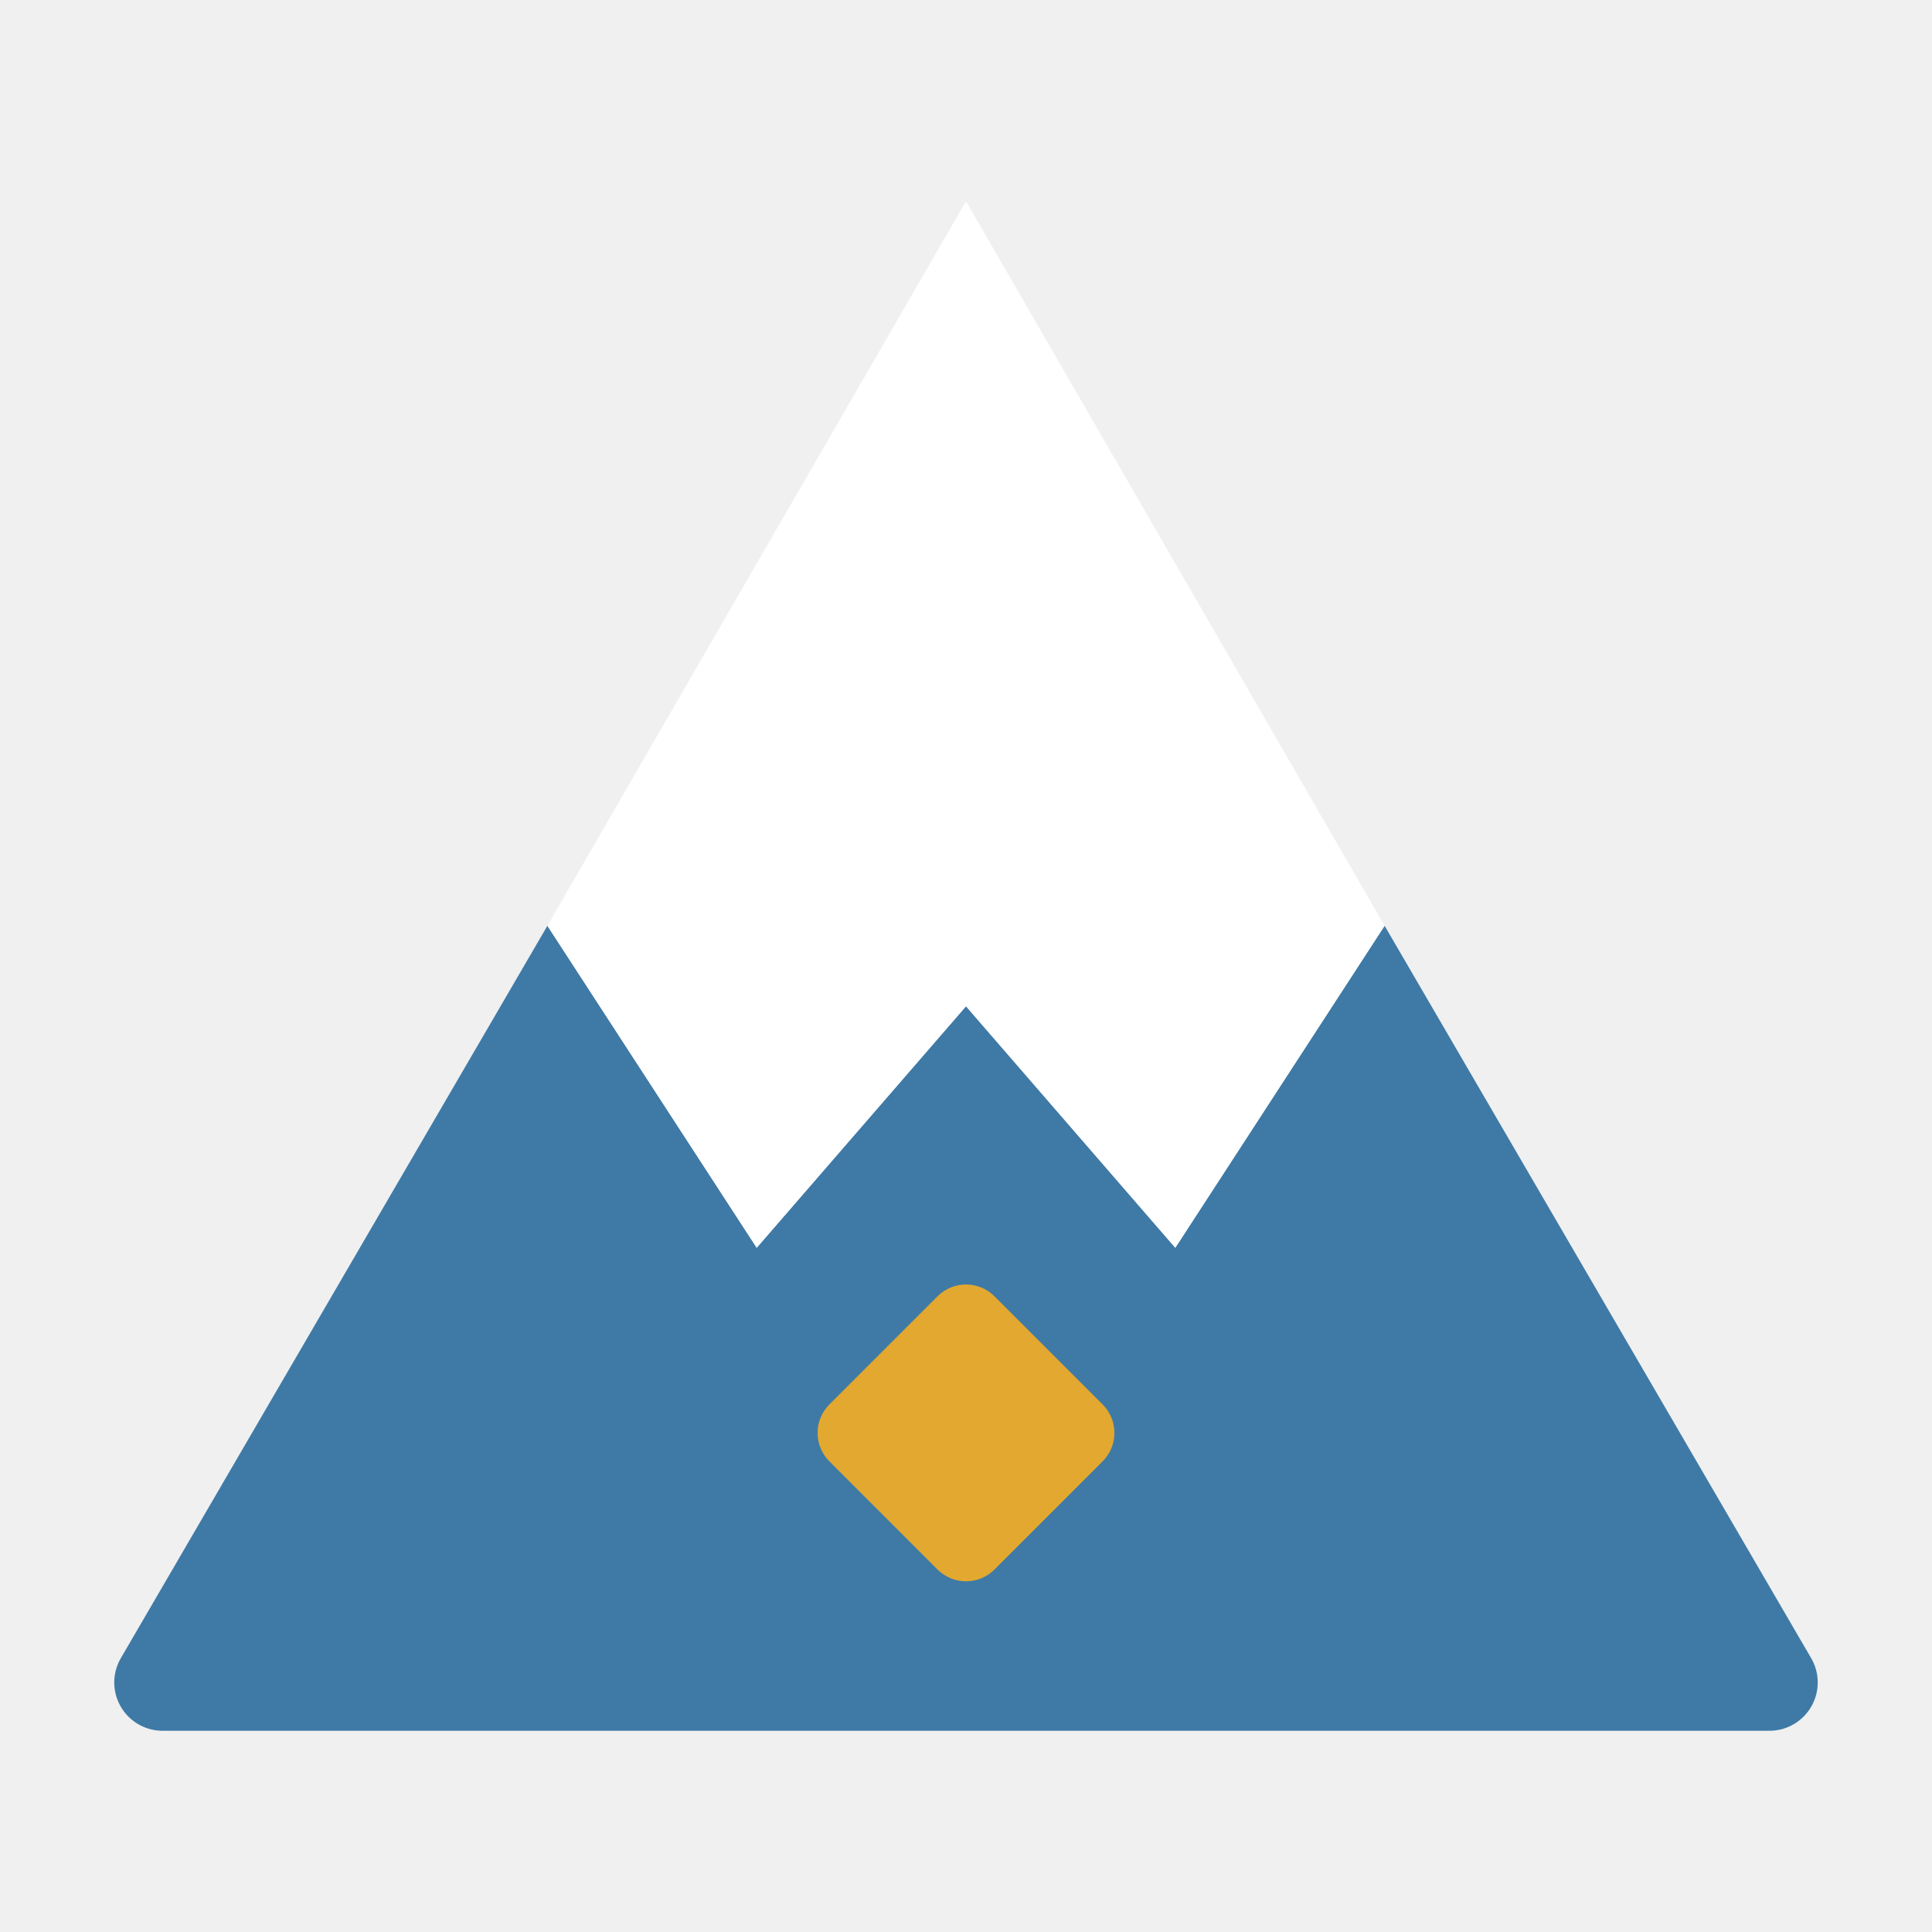
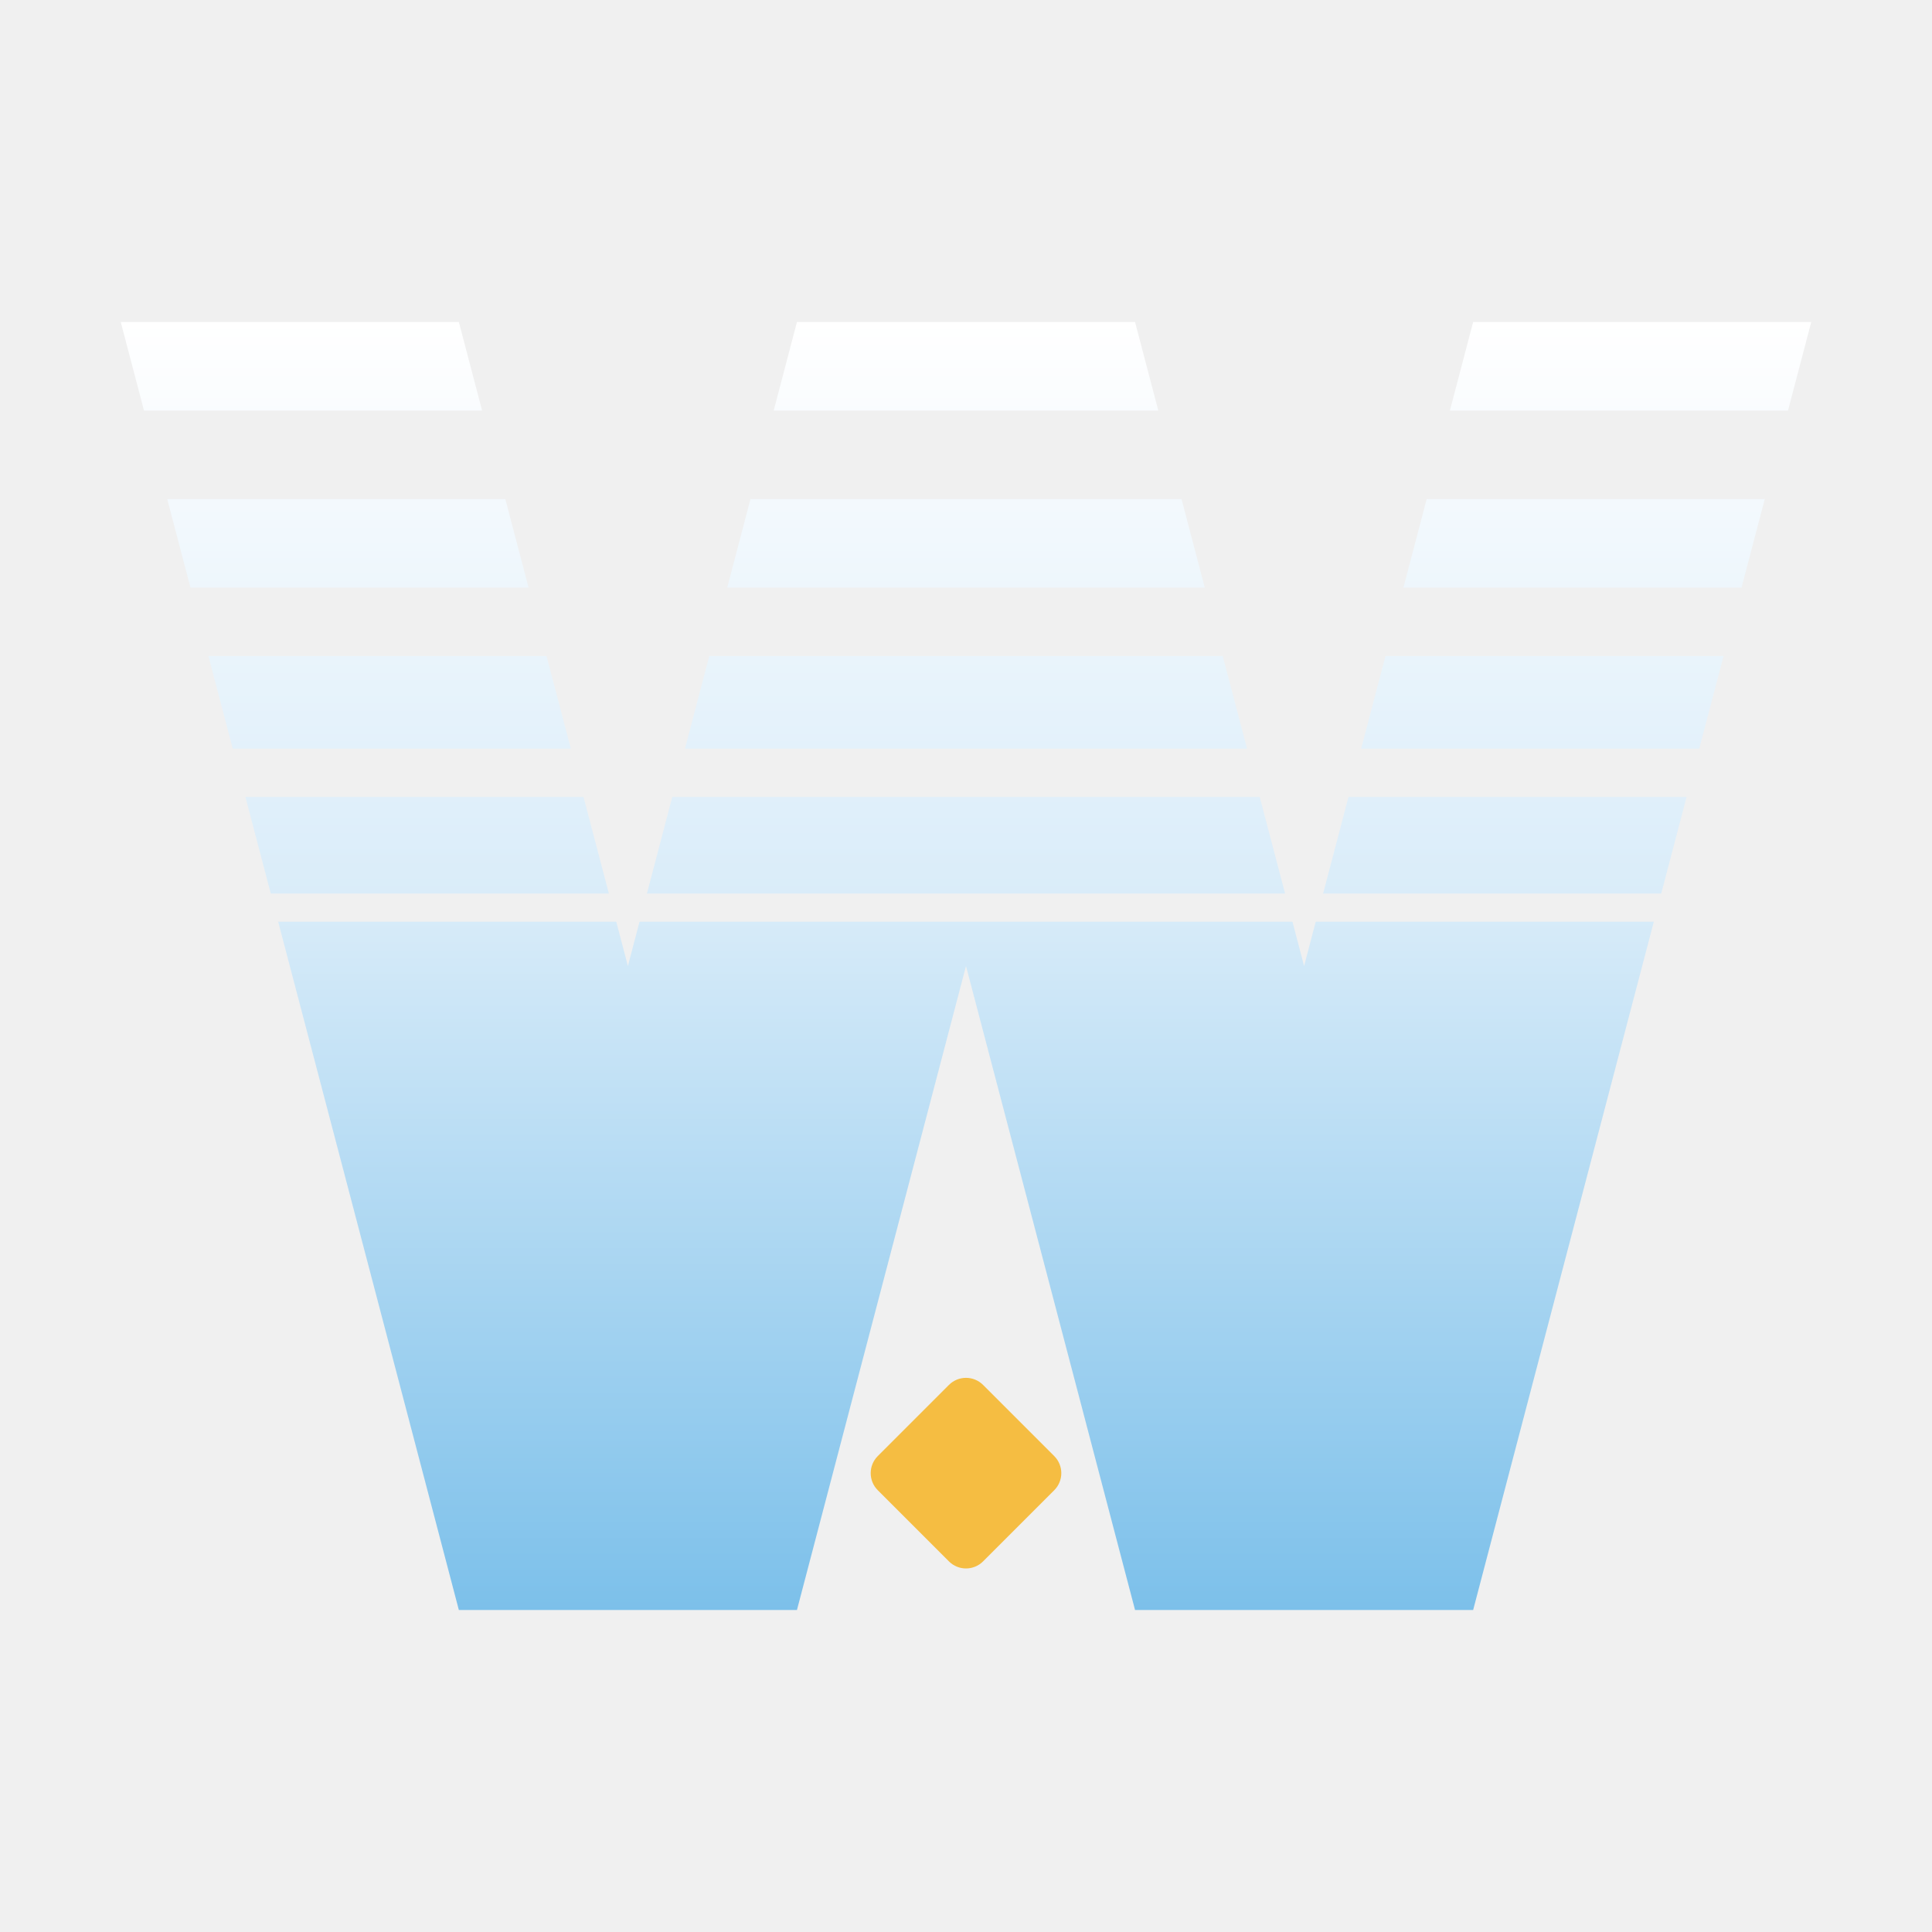
<svg xmlns="http://www.w3.org/2000/svg" viewBox="0 0 48 48">
-   <path d="M13.6 23 3 41.2a1.2 1.2 0 0 0 1 1.8h40a1.2 1.2 0 0 0 1-1.8L34.4 23l-5.2 8L24 25l-5.2 6z" fill="#3f7aa6" />
-   <path d="M24 5 34.4 23l-5.2 8L24 25l-5.2 6-5.2-8z" fill="#ffffff" />
-   <rect x="21.1" y="32.7" width="5.8" height="5.8" rx="1" transform="rotate(45 24 35.6)" fill="#e3a82f" />
+   <defs>
+     <linearGradient id="g" x1="0" y1="8" x2="0" y2="40" gradientUnits="userSpaceOnUse">
+       <stop offset="0" stop-color="#ffffff" />
+       <stop offset=".45" stop-color="#d9ecf9" />
+       <stop offset="1" stop-color="#7cc0ea" />
+     </linearGradient>
+     <mask id="m" maskUnits="userSpaceOnUse" x="0" y="0" width="48" height="48">
+       <rect width="48" height="48" fill="#fff" />
+       <rect y="10.2" width="48" height="2.2" />
+       <rect y="14.6" width="48" height="1.7" />
+       <rect y="18.6" width="48" height="1.2" />
+       <rect y="22.2" width="48" height=".7" />
+     </mask>
+   </defs>
+   <path d="M3 8h8.4l8.4 32h-8.4zM19.8 8h8.4l-8.4 32h-8.4zM19.8 8h8.4l8.4 32h-8.4zM36.6 8H45l-8.4 32h-8.4z" fill="url(#g)" mask="url(#m)" />
+   <rect x="22.15" y="34.75" width="3.7" height="3.7" rx=".6" transform="rotate(45 24 36.6)" fill="#f5bd42" />
</svg>
